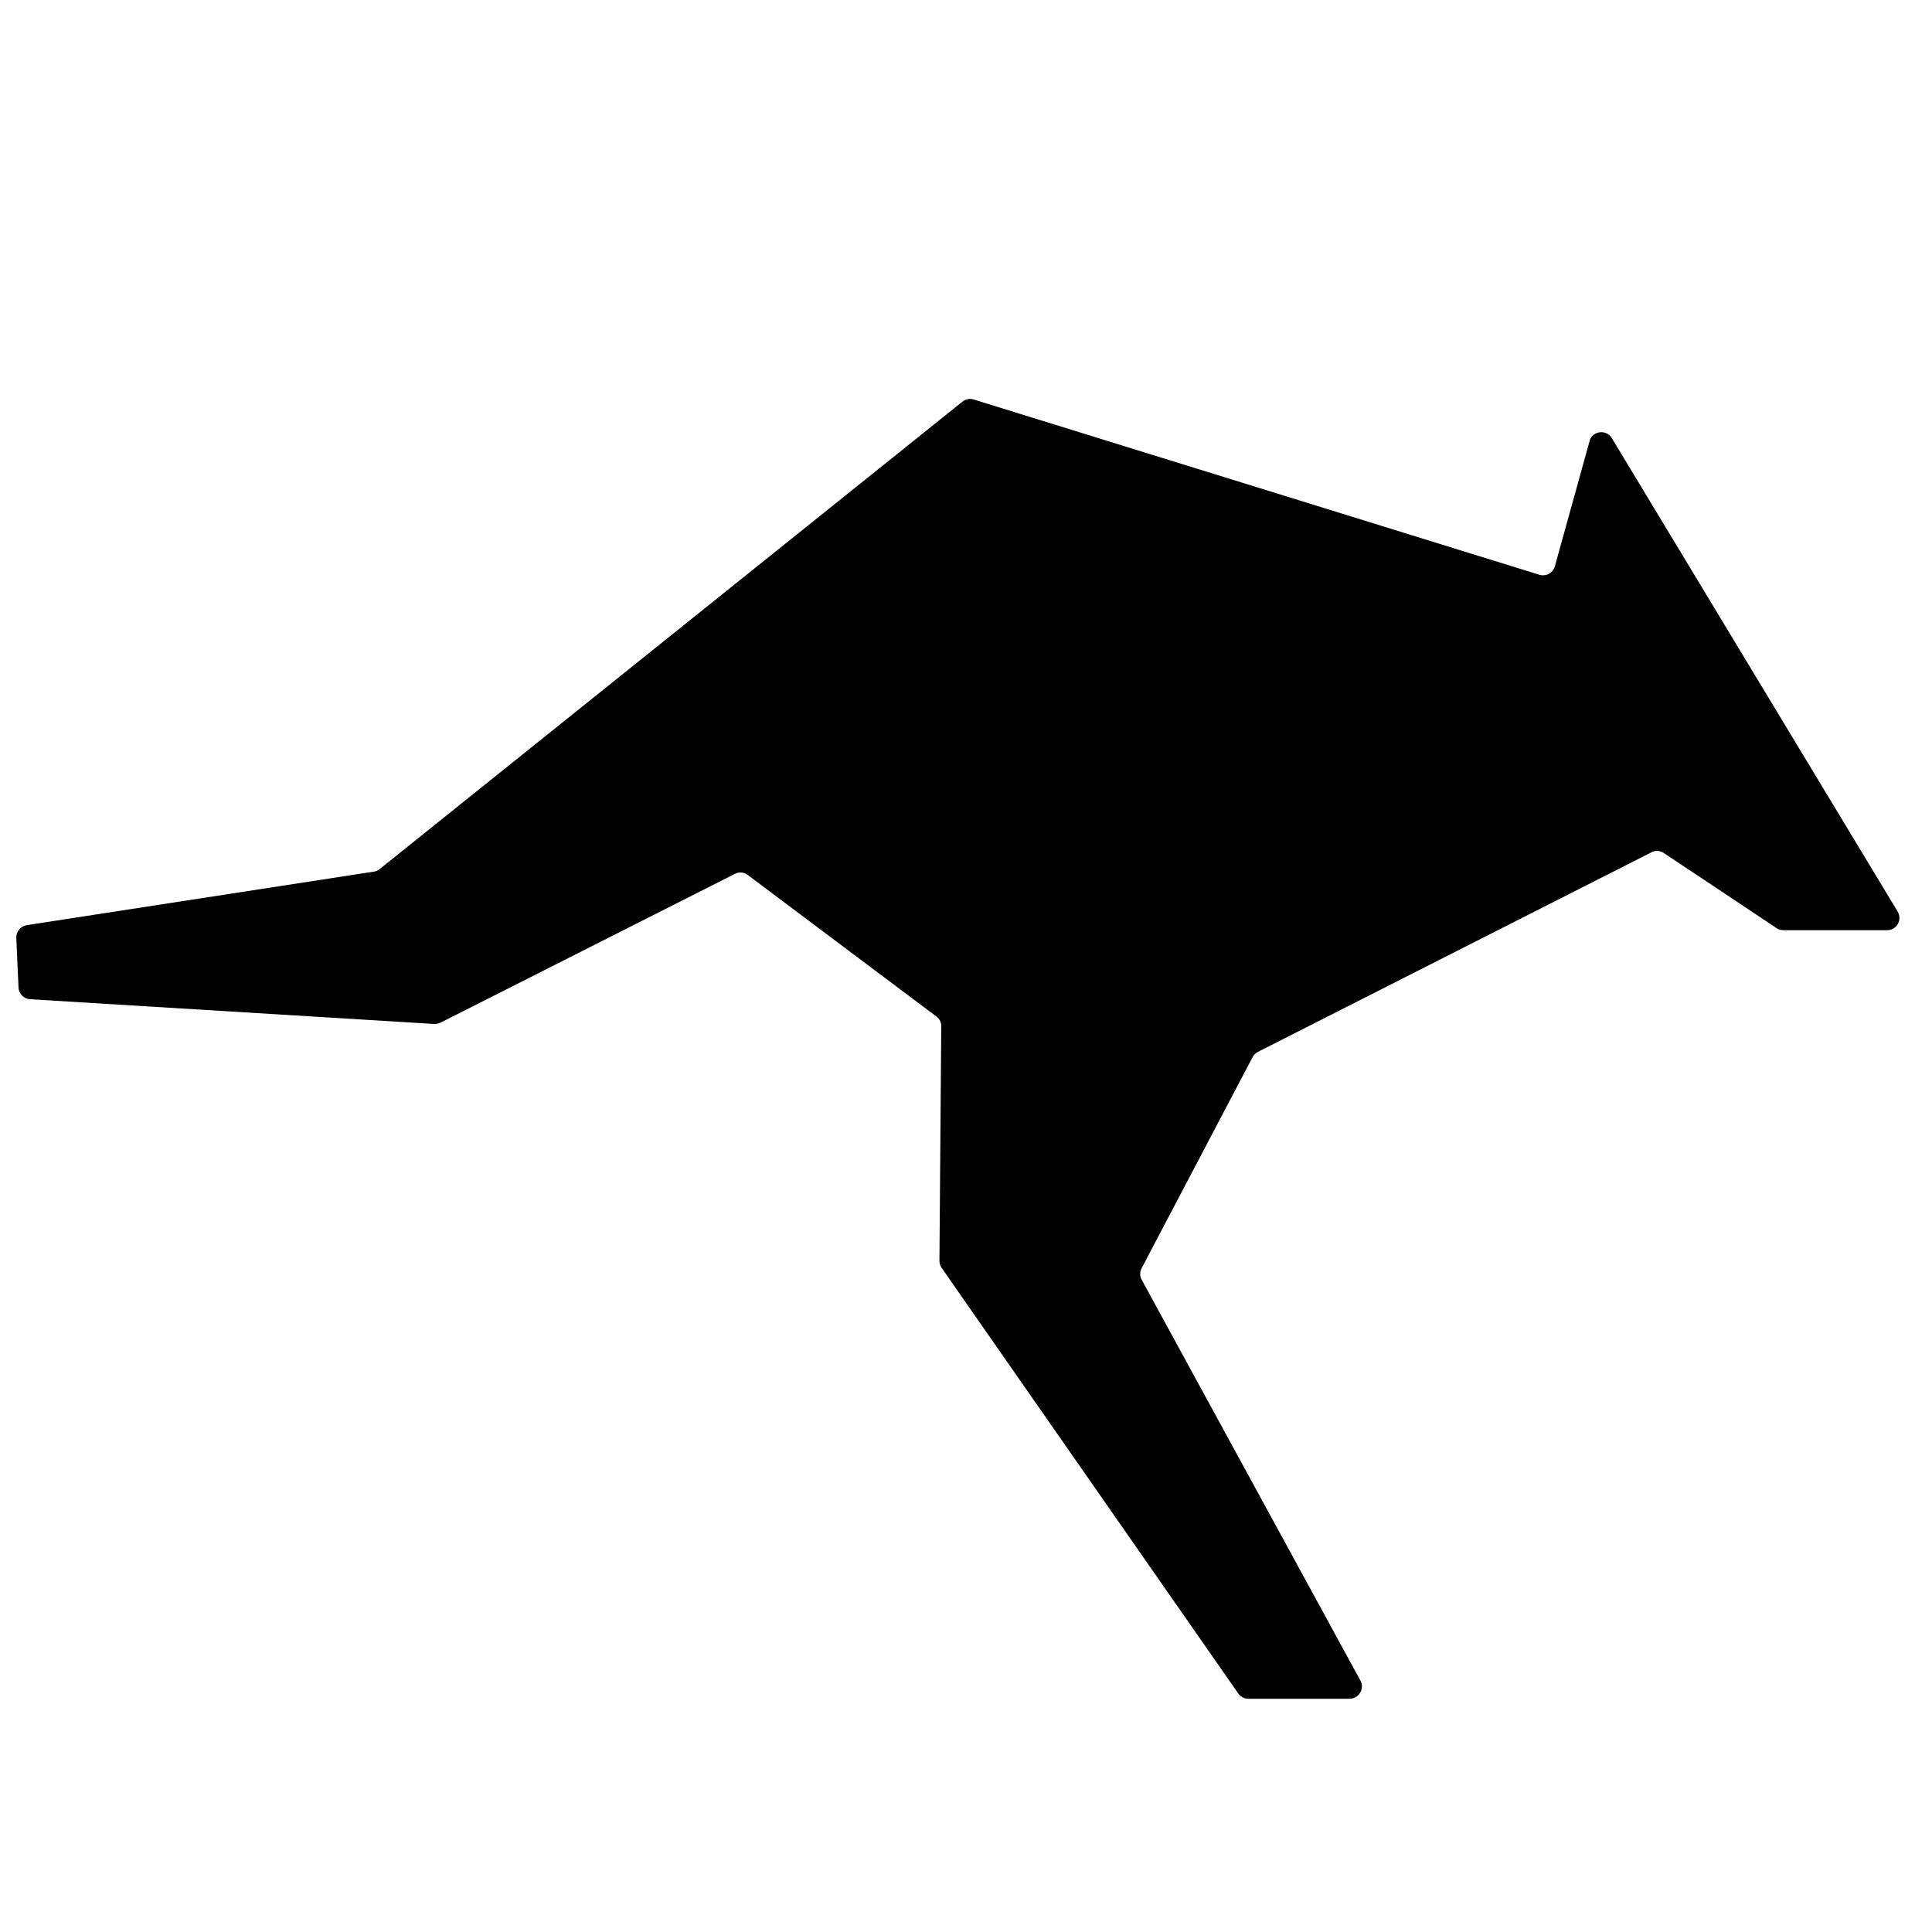
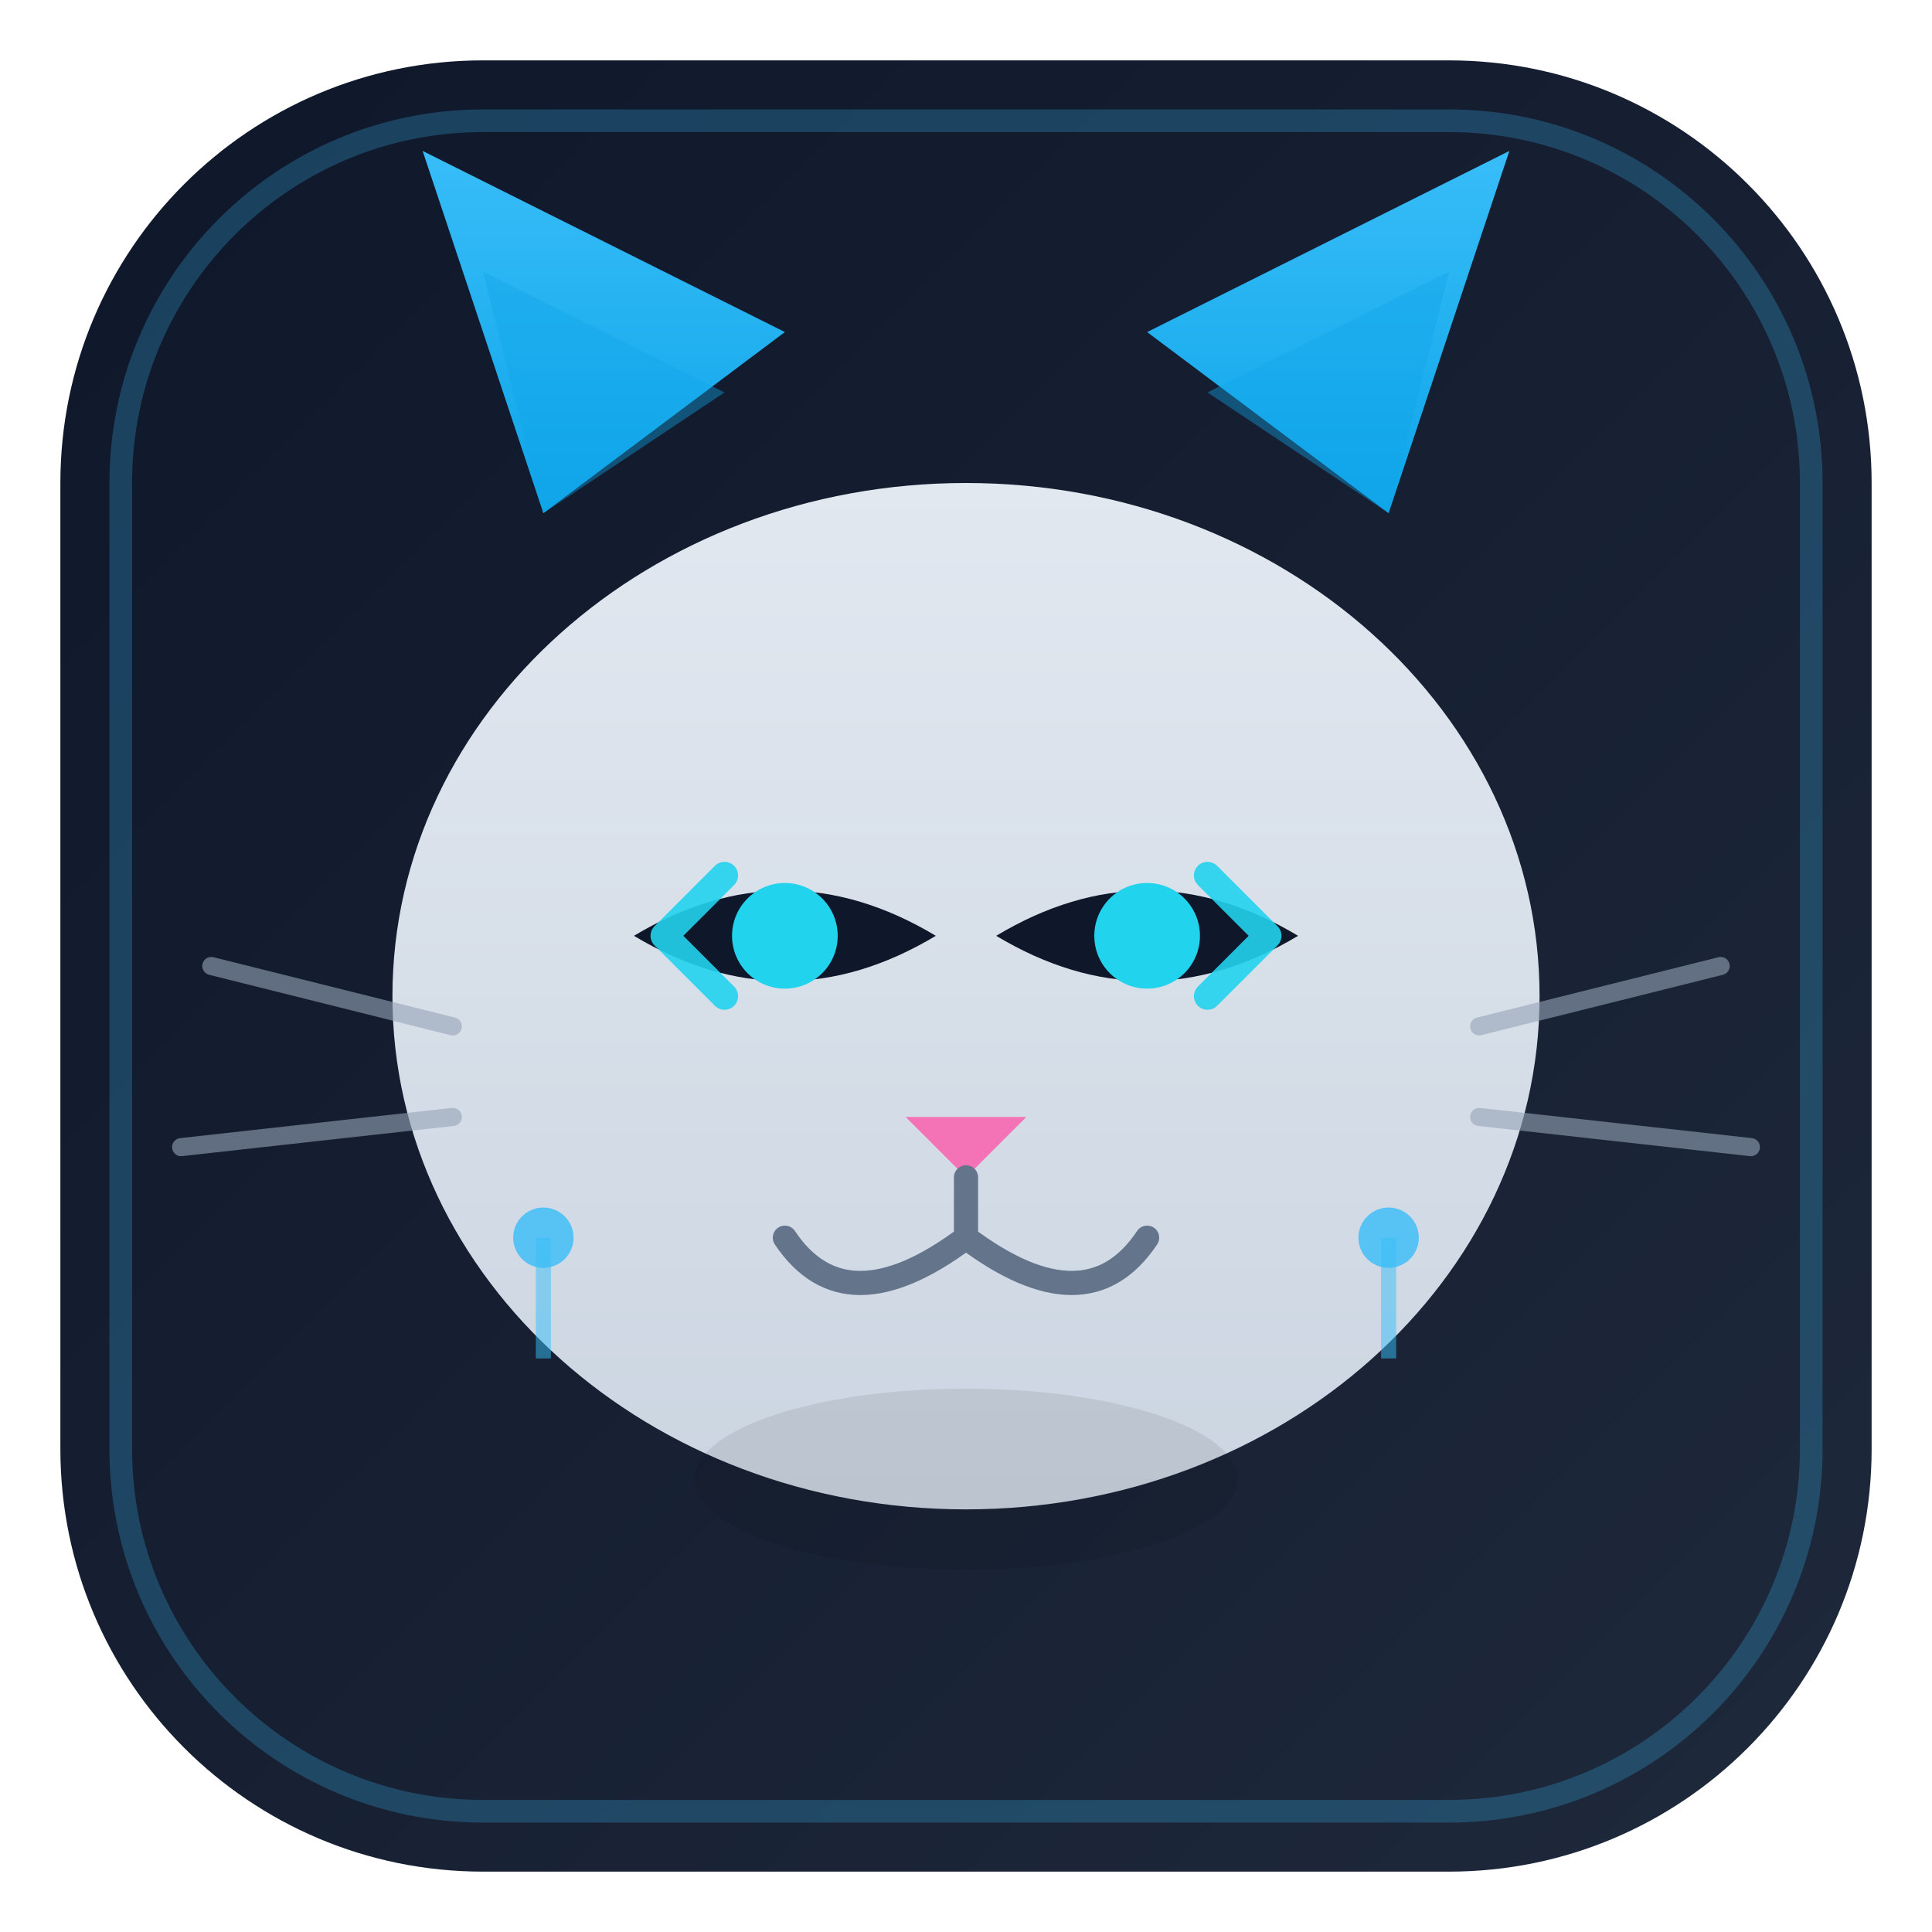
- <svg xmlns="http://www.w3.org/2000/svg" id="Layer_1" data-name="Layer 1" version="1.1" viewBox="0 0 96 96">
+ <svg xmlns="http://www.w3.org/2000/svg" viewBox="0 0 128 128" width="128" height="128">
  <defs>
-     <style>
-       .cls-1 {
-         fill: #000;
-         stroke-width: 0px;
-       }
-     </style>
+     <linearGradient id="bg" x1="0" y1="0" x2="1" y2="1">
+       <stop offset="0%" stop-color="#0f172a" />
+       <stop offset="100%" stop-color="#1e293b" />
+     </linearGradient>
+     <linearGradient id="ear" x1="0" y1="0" x2="0" y2="1">
+       <stop offset="0%" stop-color="#38bdf8" />
+       <stop offset="100%" stop-color="#0ea5e9" />
+     </linearGradient>
+     <linearGradient id="face" x1="0" y1="0" x2="0" y2="1">
+       <stop offset="0%" stop-color="#e2e8f0" />
+       <stop offset="100%" stop-color="#cbd5e1" />
+     </linearGradient>
+     <radialGradient id="glow" cx="50%" cy="50%" r="50%">
+       <stop offset="0%" stop-color="#22d3ee" stop-opacity="0.35" />
+       <stop offset="100%" stop-color="#22d3ee" stop-opacity="0" />
+     </radialGradient>
  </defs>
-   <path class="cls-1" d="M78.99,21.9l-1.73,6.24c-.09.33-.44.52-.77.42l-28.11-8.71c-.19-.06-.41-.02-.56.11l-28.95,23.22c-.08.07-.18.11-.29.13l-17.25,2.66c-.31.05-.53.32-.52.63l.11,2.47c.01.31.26.56.57.58l20.08,1.23c.11,0,.22-.02.31-.06l14.64-7.4c.21-.11.46-.08.64.06l9.37,7.03c.16.12.25.3.24.49l-.09,11.65c0,.13.04.25.11.35l14.74,21.15c.11.16.3.26.5.26h5.03c.46,0,.76-.5.54-.9l-10.87-19.92c-.1-.18-.1-.4,0-.58l5.51-10.48c.06-.11.15-.2.26-.26l19.56-9.92c.2-.1.43-.09.62.04l5.6,3.73c.1.07.22.1.34.1h5.15c.48,0,.77-.52.52-.93l-14.2-23.52c-.28-.46-.97-.36-1.11.15Z" />
+   <rect x="4" y="4" width="120" height="120" rx="28" fill="url(#bg)" />
+   <rect x="8" y="8" width="112" height="112" rx="24" fill="none" stroke="#38bdf8" stroke-width="1.5" opacity="0.25" />
+   <polygon points="36,34 28,10 52,22" fill="url(#ear)" />
+   <polygon points="92,34 100,10 76,22" fill="url(#ear)" />
+   <polygon points="36,34 32,18 48,26" fill="#0ea5e9" opacity="0.4" />
+   <polygon points="92,34 96,18 80,26" fill="#0ea5e9" opacity="0.4" />
+   <ellipse cx="64" cy="66" rx="38" ry="34" fill="url(#face)" />
+   <path d="M 42 62 Q 52 56 62 62 Q 52 68 42 62 Z" fill="#0f172a" />
+   <path d="M 66 62 Q 76 56 86 62 Q 76 68 66 62 Z" fill="#0f172a" />
+   <circle cx="52" cy="62" r="3.5" fill="#22d3ee" />
+   <circle cx="76" cy="62" r="3.5" fill="#22d3ee" />
+   <path d="M 48 58 L 44 62 L 48 66" fill="none" stroke="#22d3ee" stroke-width="1.8" stroke-linecap="round" stroke-linejoin="round" opacity="0.9" />
+   <path d="M 80 58 L 84 62 L 80 66" fill="none" stroke="#22d3ee" stroke-width="1.8" stroke-linecap="round" stroke-linejoin="round" opacity="0.9" />
+   <polygon points="60,74 64,78 68,74" fill="#f472b6" />
+   <path d="M 64 78 L 64 82 M 64 82 Q 56 88 52 82 M 64 82 Q 72 88 76 82" fill="none" stroke="#64748b" stroke-width="1.6" stroke-linecap="round" />
+   <line x1="30" y1="68" x2="14" y2="64" stroke="#94a3b8" stroke-width="1.2" stroke-linecap="round" opacity="0.6" />
+   <line x1="30" y1="74" x2="12" y2="76" stroke="#94a3b8" stroke-width="1.2" stroke-linecap="round" opacity="0.6" />
+   <line x1="98" y1="68" x2="114" y2="64" stroke="#94a3b8" stroke-width="1.2" stroke-linecap="round" opacity="0.6" />
+   <line x1="98" y1="74" x2="116" y2="76" stroke="#94a3b8" stroke-width="1.2" stroke-linecap="round" opacity="0.6" />
+   <circle cx="36" cy="82" r="2" fill="#38bdf8" opacity="0.8" />
+   <circle cx="92" cy="82" r="2" fill="#38bdf8" opacity="0.8" />
+   <line x1="36" y1="82" x2="36" y2="90" stroke="#38bdf8" stroke-width="1" opacity="0.5" />
+   <line x1="92" y1="82" x2="92" y2="90" stroke="#38bdf8" stroke-width="1" opacity="0.5" />
+   <ellipse cx="64" cy="98" rx="18" ry="6" fill="#000" opacity="0.08" />
</svg>
